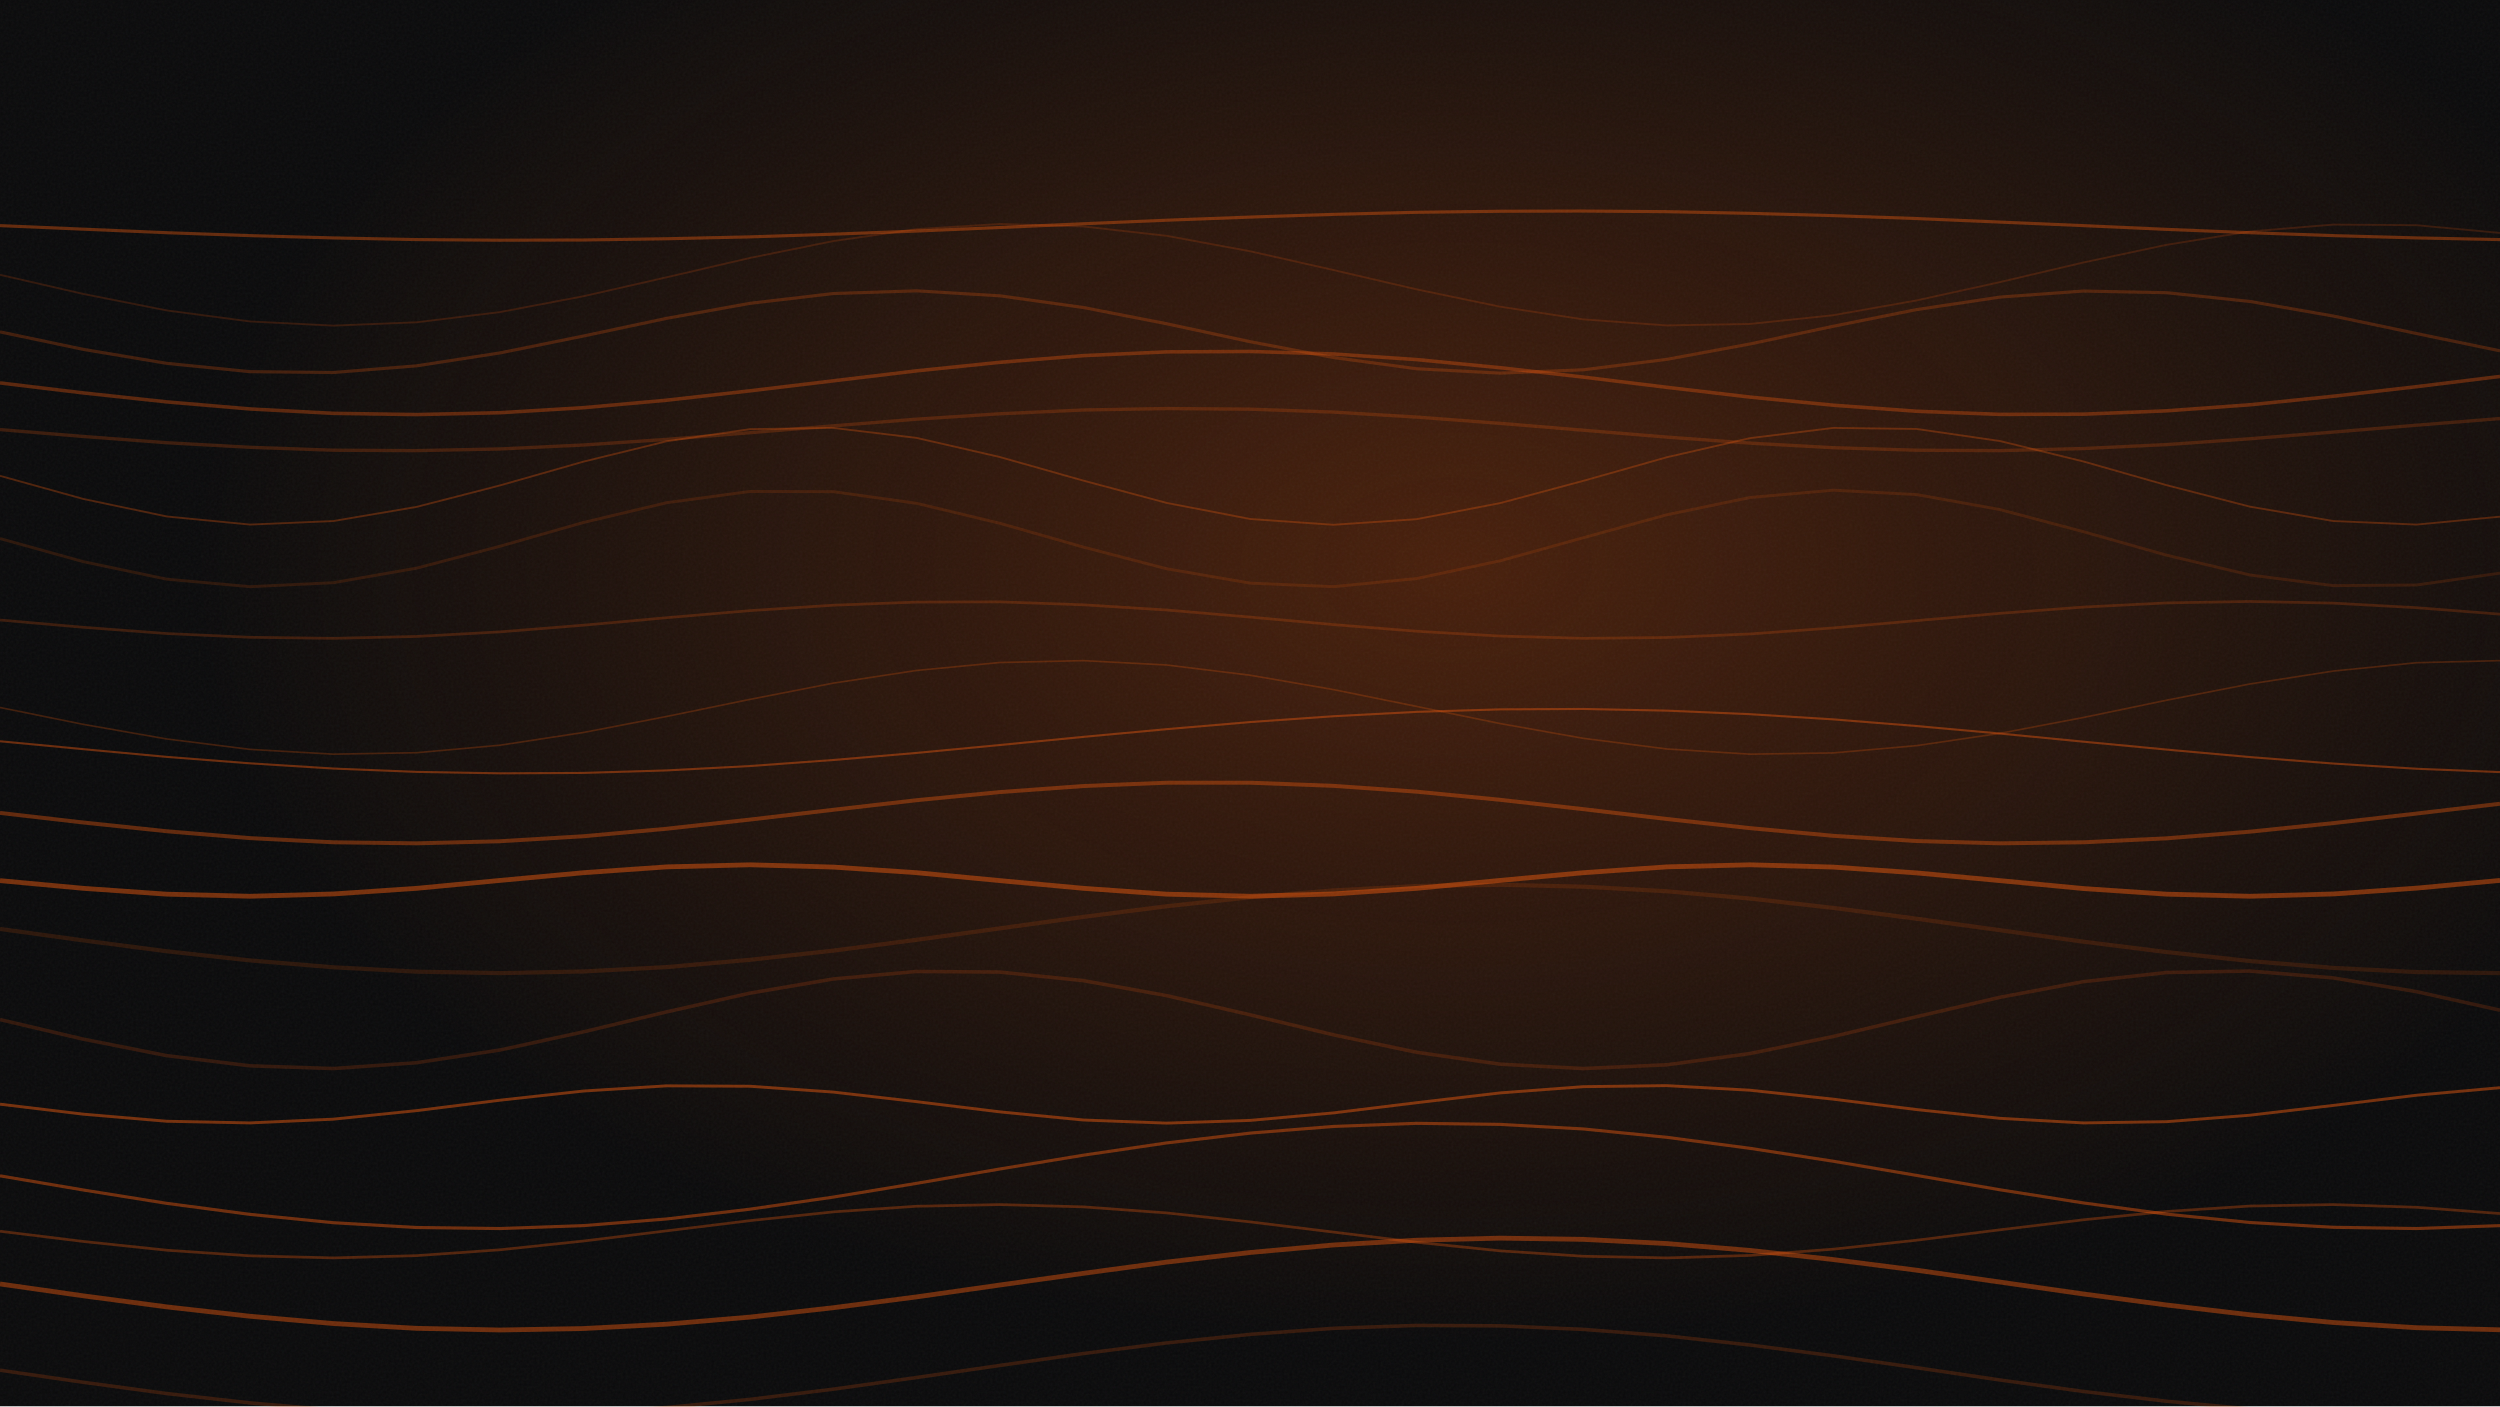
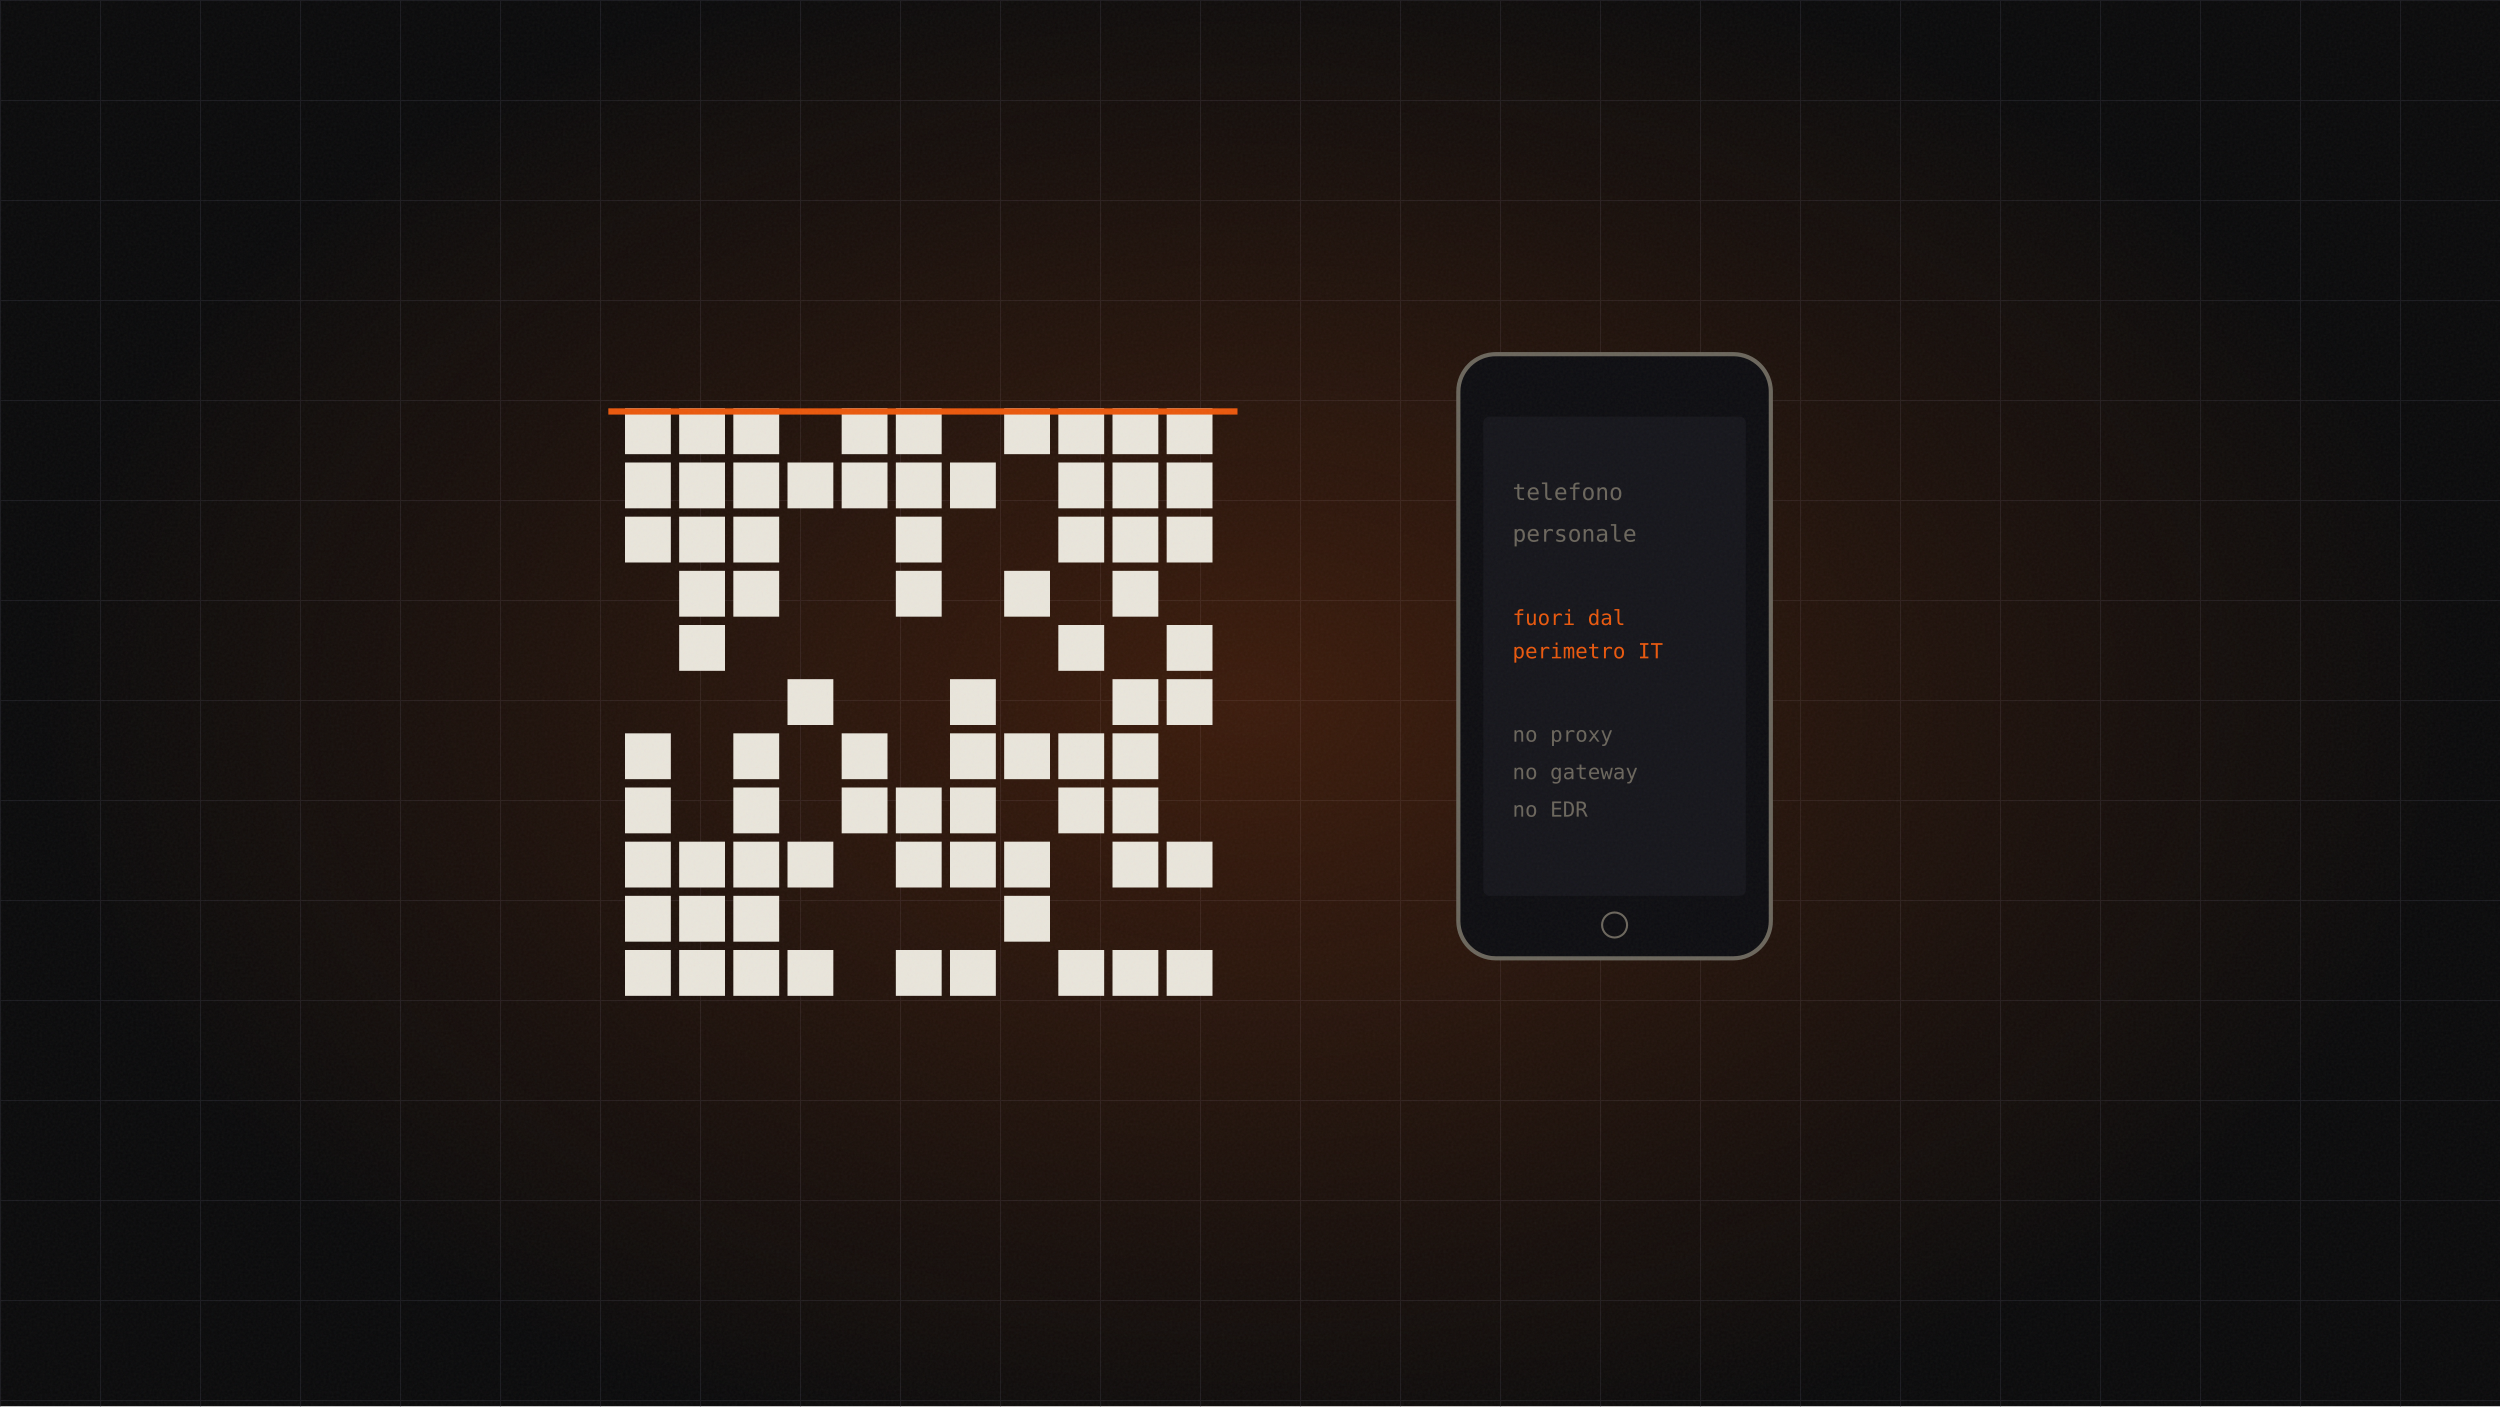
- <svg xmlns="http://www.w3.org/2000/svg" viewBox="0 0 1200 675" width="1200" height="675" role="img" aria-label="">
-   <rect width="1200" height="675" fill="#0a0a0b" />
+ <svg xmlns="http://www.w3.org/2000/svg" viewBox="0 0 1200 675" width="1200" height="675" role="img">
  <defs>
-     <radialGradient id="g" cx="50%" cy="50%">
-       <stop offset="0%" stop-color="#ea580c" stop-opacity=".28" />
+     <radialGradient id="glow" cx="50%" cy="50%">
+       <stop offset="0%" stop-color="#ea580c" stop-opacity=".22" />
      <stop offset="100%" stop-color="#ea580c" stop-opacity="0" />
    </radialGradient>
-     <filter id="b">
-       <feGaussianBlur stdDeviation="20" />
+     <filter id="grain">
+       <feTurbulence type="fractalNoise" baseFrequency=".8" numOctaves="4" />
    </filter>
+     <pattern id="grid" width="48" height="48" patternUnits="userSpaceOnUse">
+       <path d="M48 0H0v48" fill="none" stroke="#1b1b20" stroke-width="1" />
+     </pattern>
  </defs>
-   <ellipse cx="697" cy="271" rx="600" ry="371" fill="url(#g)" />
-   <polyline points="0,108.3 40,110.0 80,111.7 120,113.1 160,114.2 200,115.0 240,115.3 280,115.2 320,114.6 360,113.7 400,112.4 440,110.9 480,109.2 520,107.4 560,105.7 600,104.2 640,102.9 680,101.9 720,101.4 760,101.3 800,101.6 840,102.4 880,103.5 920,104.9 960,106.6 1000,108.3 1040,110.1 1080,111.7 1120,113.1 1160,114.2 1200,115.0" fill="none" stroke="#ea580c" stroke-opacity="0.40" stroke-width="1.5" />
-   <polyline points="0,131.9 40,141.1 80,149.0 120,154.3 160,156.3 200,154.7 240,149.8 280,142.2 320,133.1 360,123.8 400,115.7 440,110.0 480,107.5 520,108.7 560,113.2 600,120.6 640,129.6 680,138.9 720,147.2 760,153.3 800,156.2 840,155.5 880,151.3 920,144.2 960,135.4 1000,126.0 1040,117.5 1080,111.1 1120,107.8 1160,108.1 1200,111.8" fill="none" stroke="#ea580c" stroke-opacity="0.18" stroke-width="0.9" />
-   <polyline points="0,159.3 40,167.7 80,174.4 120,178.4 160,178.8 200,175.6 240,169.4 280,161.3 320,152.8 360,145.6 400,140.9 440,139.6 480,142.0 520,147.6 560,155.4 600,164.0 640,171.6 680,177.0 720,179.1 760,177.5 800,172.5 840,165.1 880,156.6 920,148.6 960,142.6 1000,139.7 1040,140.5 1080,144.7 1120,151.7 1160,160.1 1200,168.4" fill="none" stroke="#ea580c" stroke-opacity="0.25" stroke-width="1.5" />
-   <polyline points="0,183.8 40,188.6 80,192.9 120,196.3 160,198.4 200,199.0 240,198.1 280,195.7 320,192.1 360,187.6 400,182.8 440,178.0 480,173.9 520,170.7 560,168.9 600,168.7 640,169.9 680,172.6 720,176.5 760,181.0 800,185.9 840,190.6 880,194.5 920,197.4 960,198.9 1000,198.8 1040,197.2 1080,194.3 1120,190.2 1160,185.6 1200,180.7" fill="none" stroke="#ea580c" stroke-opacity="0.35" stroke-width="1.7" />
-   <polyline points="0,206.2 40,209.5 80,212.5 120,214.7 160,216.1 200,216.3 240,215.5 280,213.6 320,210.9 360,207.7 400,204.4 440,201.2 480,198.6 520,196.8 560,196.1 600,196.4 640,197.8 680,200.2 720,203.2 760,206.5 800,209.8 840,212.7 880,214.9 920,216.1 960,216.3 1000,215.3 1040,213.4 1080,210.6 1120,207.4 1160,204.1 1200,200.9" fill="none" stroke="#ea580c" stroke-opacity="0.22" stroke-width="1.6" />
-   <polyline points="0,228.4 40,239.5 80,247.9 120,251.8 160,250.1 200,243.3 240,233.0 280,221.6 320,211.8 360,206.0 400,205.4 440,210.2 480,219.4 520,230.7 560,241.4 600,249.1 640,251.9 680,249.2 720,241.5 760,230.8 800,219.5 840,210.3 880,205.4 920,205.9 960,211.7 1000,221.5 1040,232.9 1080,243.2 1120,250.1 1160,251.8 1200,248.0" fill="none" stroke="#ea580c" stroke-opacity="0.31" stroke-width="0.9" />
-   <polyline points="0,258.5 40,269.6 80,278.0 120,281.6 160,279.7 200,272.7 240,262.2 280,250.8 320,241.3 360,235.9 400,236.0 440,241.6 480,251.2 520,262.6 560,273.0 600,279.9 640,281.6 680,277.7 720,269.2 760,258.1 800,247.1 840,238.8 880,235.3 920,237.4 960,244.6 1000,255.2 1040,266.5 1080,276.0 1120,281.1 1160,280.8 1200,275.1" fill="none" stroke="#ea580c" stroke-opacity="0.15" stroke-width="1.4" />
-   <polyline points="0,297.6 40,301.1 80,304.1 120,305.9 160,306.4 200,305.5 240,303.3 280,300.1 320,296.5 360,293.1 400,290.5 440,289.0 480,288.9 520,290.3 560,292.8 600,296.2 640,299.8 680,303.0 720,305.3 760,306.4 800,306.0 840,304.3 880,301.4 920,297.9 960,294.4 1000,291.4 1040,289.4 1080,288.7 1120,289.5 1160,291.7 1200,294.8" fill="none" stroke="#ea580c" stroke-opacity="0.22" stroke-width="1.3" />
-   <polyline points="0,339.6 40,347.7 80,354.7 120,359.7 160,362.0 200,361.3 240,357.7 280,351.6 320,343.9 360,335.7 400,327.9 440,321.8 480,318.0 520,317.1 560,319.2 600,324.1 640,331.0 680,339.1 720,347.3 760,354.4 800,359.5 840,362.0 880,361.4 920,357.9 960,352.0 1000,344.4 1040,336.1 1080,328.3 1120,322.1 1160,318.1 1200,317.1" fill="none" stroke="#ea580c" stroke-opacity="0.24" stroke-width="0.8" />
-   <polyline points="0,355.8 40,359.6 80,363.3 120,366.4 160,368.9 200,370.5 240,371.2 280,371.0 320,369.8 360,367.7 400,364.8 440,361.4 480,357.6 520,353.7 560,350.0 600,346.6 640,343.8 680,341.7 720,340.5 760,340.3 800,341.1 840,342.8 880,345.3 920,348.5 960,352.1 1000,356.0 1040,359.8 1080,363.4 1120,366.5 1160,369.0 1200,370.6" fill="none" stroke="#ea580c" stroke-opacity="0.43" stroke-width="1.0" />
-   <polyline points="0,390.2 40,394.8 80,399.0 120,402.3 160,404.3 200,404.8 240,403.8 280,401.4 320,397.8 360,393.4 400,388.7 440,384.1 480,380.2 520,377.3 560,375.7 600,375.7 640,377.2 680,380.0 720,383.9 760,388.4 800,393.1 840,397.5 880,401.2 920,403.7 960,404.8 1000,404.3 1040,402.4 1080,399.2 1120,395.1 1160,390.5 1200,385.8" fill="none" stroke="#ea580c" stroke-opacity="0.39" stroke-width="1.9" />
-   <polyline points="0,422.7 40,426.4 80,429.2 120,430.2 160,429.1 200,426.4 240,422.6 280,418.9 320,416.1 360,415.1 400,416.2 440,418.9 480,422.7 520,426.4 560,429.2 600,430.2 640,429.1 680,426.4 720,422.6 760,418.9 800,416.1 840,415.1 880,416.2 920,419.0 960,422.7 1000,426.5 1040,429.2 1080,430.2 1120,429.1 1160,426.3 1200,422.6" fill="none" stroke="#ea580c" stroke-opacity="0.48" stroke-width="2.3" />
-   <polyline points="0,445.9 40,451.4 80,456.6 120,461.0 160,464.3 200,466.4 240,467.1 280,466.3 320,464.2 360,460.7 400,456.3 440,451.1 480,445.6 520,440.1 560,435.0 600,430.7 640,427.4 680,425.3 720,424.7 760,425.6 800,427.8 840,431.3 880,435.8 920,441.0 960,446.5 1000,452.0 1040,457.0 1080,461.3 1120,464.6 1160,466.6 1200,467.1" fill="none" stroke="#ea580c" stroke-opacity="0.15" stroke-width="2.0" />
-   <polyline points="0,489.4 40,498.8 80,506.7 120,511.6 160,512.9 200,510.1 240,504.0 280,495.3 320,485.7 360,476.7 400,469.9 440,466.3 480,466.6 520,470.7 560,477.9 600,487.1 640,496.7 680,505.1 720,510.8 760,512.9 800,511.1 840,505.7 880,497.5 920,488.0 960,478.7 1000,471.2 1040,466.8 1080,466.1 1120,469.4 1160,476.0 1200,484.9" fill="none" stroke="#ea580c" stroke-opacity="0.18" stroke-width="1.7" />
-   <polyline points="0,530.0 40,534.8 80,538.2 120,539.0 160,537.2 200,533.1 240,528.1 280,523.7 320,521.2 360,521.4 400,524.2 440,528.8 480,533.7 520,537.6 560,539.1 600,537.8 640,534.2 680,529.3 720,524.6 760,521.6 800,521.1 840,523.3 880,527.6 920,532.6 960,536.8 1000,539.0 1040,538.4 1080,535.3 1120,530.6 1160,525.7 1200,522.1" fill="none" stroke="#ea580c" stroke-opacity="0.48" stroke-width="1.4" />
-   <polyline points="0,564.4 40,571.2 80,577.6 120,582.9 160,586.9 200,589.2 240,589.7 280,588.3 320,585.1 360,580.4 400,574.6 440,568.0 480,561.1 520,554.5 560,548.6 600,543.9 640,540.7 680,539.2 720,539.7 760,541.9 800,545.9 840,551.2 880,557.4 920,564.2 960,571.1 1000,577.4 1040,582.8 1080,586.8 1120,589.1 1160,589.7 1200,588.3" fill="none" stroke="#ea580c" stroke-opacity="0.45" stroke-width="1.5" />
-   <polyline points="0,591.0 40,595.9 80,600.1 120,602.8 160,603.8 200,602.7 240,599.9 280,595.7 320,590.8 360,585.9 400,581.7 440,579.0 480,578.2 520,579.3 560,582.2 600,586.5 640,591.4 680,596.3 720,600.4 760,603.0 800,603.8 840,602.6 880,599.6 920,595.3 960,590.3 1000,585.5 1040,581.5 1080,578.9 1120,578.2 1160,579.5 1200,582.5" fill="none" stroke="#ea580c" stroke-opacity="0.32" stroke-width="1.3" />
-   <polyline points="0,616.3 40,622.0 80,627.3 120,631.8 160,635.3 200,637.6 240,638.4 280,637.7 320,635.6 360,632.2 400,627.7 440,622.5 480,616.8 520,611.2 560,605.8 600,601.2 640,597.6 680,595.3 720,594.3 760,594.9 800,596.9 840,600.2 880,604.6 920,609.7 960,615.4 1000,621.1 1040,626.4 1080,631.1 1120,634.8 1160,637.3 1200,638.3" fill="none" stroke="#ea580c" stroke-opacity="0.44" stroke-width="2.3" />
-   <polyline points="0,657.7 40,663.5 80,668.9 120,673.4 160,676.8 200,678.9 240,679.3 280,678.2 320,675.6 360,671.7 400,666.8 440,661.2 480,655.4 520,649.7 560,644.6 600,640.5 640,637.6 680,636.2 720,636.4 760,638.1 800,641.2 840,645.6 880,650.8 920,656.5 960,662.4 1000,667.9 1040,672.6 1080,676.3 1120,678.6 1160,679.4 1200,678.6" fill="none" stroke="#ea580c" stroke-opacity="0.20" stroke-width="1.7" />
-   <filter id="n">
-     <feTurbulence type="fractalNoise" baseFrequency="0.8" numOctaves="4" />
-   </filter>
-   <rect width="1200" height="675" filter="url(#n)" opacity=".05" />
+   <style>
+ @media (prefers-reduced-motion: reduce) { * { animation: none !important; } }
+ 
+ .qc{animation:qf 5s ease-in-out infinite}
+ @keyframes qf{0%,55%{fill:#e9e5db}70%,85%{fill:#ea580c}100%{fill:#e9e5db}}
+ .scan{animation:sc 5s ease-in-out infinite}
+ @keyframes sc{0%,45%{opacity:0;transform:translateY(0)}55%{opacity:1}80%{opacity:1;transform:translateY(286px)}90%,100%{opacity:0}}
+ .ph{animation:pp 5s ease-in-out infinite} @keyframes pp{0%,60%{stroke:#6b665c}75%,100%{stroke:#ea580c}}
+ 
+ </style>
+   <rect width="1200" height="675" fill="#0a0a0b" />
+   <rect width="1200" height="675" fill="url(#grid)" />
+   <ellipse cx="600.0" cy="337.5" rx="576.0" ry="371.25" fill="url(#glow)" />
+   <g transform="translate(300,196)">
+     <rect class="qc" x="0" y="0" width="22" height="22" fill="#e9e5db" style="animation-delay:0.00s" />
+     <rect class="qc" x="26" y="0" width="22" height="22" fill="#e9e5db" style="animation-delay:0.06s" />
+     <rect class="qc" x="52" y="0" width="22" height="22" fill="#e9e5db" style="animation-delay:0.12s" />
+     <rect class="qc" x="104" y="0" width="22" height="22" fill="#e9e5db" style="animation-delay:0.24s" />
+     <rect class="qc" x="130" y="0" width="22" height="22" fill="#e9e5db" style="animation-delay:0.30s" />
+     <rect class="qc" x="182" y="0" width="22" height="22" fill="#e9e5db" style="animation-delay:0.42s" />
+     <rect class="qc" x="208" y="0" width="22" height="22" fill="#e9e5db" style="animation-delay:0.48s" />
+     <rect class="qc" x="234" y="0" width="22" height="22" fill="#e9e5db" style="animation-delay:0.54s" />
+     <rect class="qc" x="260" y="0" width="22" height="22" fill="#e9e5db" style="animation-delay:0.60s" />
+     <rect class="qc" x="0" y="26" width="22" height="22" fill="#e9e5db" style="animation-delay:0.06s" />
+     <rect class="qc" x="26" y="26" width="22" height="22" fill="#e9e5db" style="animation-delay:0.12s" />
+     <rect class="qc" x="52" y="26" width="22" height="22" fill="#e9e5db" style="animation-delay:0.18s" />
+     <rect class="qc" x="78" y="26" width="22" height="22" fill="#e9e5db" style="animation-delay:0.24s" />
+     <rect class="qc" x="104" y="26" width="22" height="22" fill="#e9e5db" style="animation-delay:0.30s" />
+     <rect class="qc" x="130" y="26" width="22" height="22" fill="#e9e5db" style="animation-delay:0.36s" />
+     <rect class="qc" x="156" y="26" width="22" height="22" fill="#e9e5db" style="animation-delay:0.42s" />
+     <rect class="qc" x="208" y="26" width="22" height="22" fill="#e9e5db" style="animation-delay:0.54s" />
+     <rect class="qc" x="234" y="26" width="22" height="22" fill="#e9e5db" style="animation-delay:0.60s" />
+     <rect class="qc" x="260" y="26" width="22" height="22" fill="#e9e5db" style="animation-delay:0.66s" />
+     <rect class="qc" x="0" y="52" width="22" height="22" fill="#e9e5db" style="animation-delay:0.12s" />
+     <rect class="qc" x="26" y="52" width="22" height="22" fill="#e9e5db" style="animation-delay:0.18s" />
+     <rect class="qc" x="52" y="52" width="22" height="22" fill="#e9e5db" style="animation-delay:0.24s" />
+     <rect class="qc" x="130" y="52" width="22" height="22" fill="#e9e5db" style="animation-delay:0.42s" />
+     <rect class="qc" x="208" y="52" width="22" height="22" fill="#e9e5db" style="animation-delay:0.60s" />
+     <rect class="qc" x="234" y="52" width="22" height="22" fill="#e9e5db" style="animation-delay:0.66s" />
+     <rect class="qc" x="260" y="52" width="22" height="22" fill="#e9e5db" style="animation-delay:0.72s" />
+     <rect class="qc" x="26" y="78" width="22" height="22" fill="#e9e5db" style="animation-delay:0.24s" />
+     <rect class="qc" x="52" y="78" width="22" height="22" fill="#e9e5db" style="animation-delay:0.30s" />
+     <rect class="qc" x="130" y="78" width="22" height="22" fill="#e9e5db" style="animation-delay:0.48s" />
+     <rect class="qc" x="182" y="78" width="22" height="22" fill="#e9e5db" style="animation-delay:0.60s" />
+     <rect class="qc" x="234" y="78" width="22" height="22" fill="#e9e5db" style="animation-delay:0.72s" />
+     <rect class="qc" x="26" y="104" width="22" height="22" fill="#e9e5db" style="animation-delay:0.30s" />
+     <rect class="qc" x="208" y="104" width="22" height="22" fill="#e9e5db" style="animation-delay:0.72s" />
+     <rect class="qc" x="260" y="104" width="22" height="22" fill="#e9e5db" style="animation-delay:0.84s" />
+     <rect class="qc" x="78" y="130" width="22" height="22" fill="#e9e5db" style="animation-delay:0.48s" />
+     <rect class="qc" x="156" y="130" width="22" height="22" fill="#e9e5db" style="animation-delay:0.66s" />
+     <rect class="qc" x="234" y="130" width="22" height="22" fill="#e9e5db" style="animation-delay:0.84s" />
+     <rect class="qc" x="260" y="130" width="22" height="22" fill="#e9e5db" style="animation-delay:0.90s" />
+     <rect class="qc" x="0" y="156" width="22" height="22" fill="#e9e5db" style="animation-delay:0.36s" />
+     <rect class="qc" x="52" y="156" width="22" height="22" fill="#e9e5db" style="animation-delay:0.48s" />
+     <rect class="qc" x="104" y="156" width="22" height="22" fill="#e9e5db" style="animation-delay:0.60s" />
+     <rect class="qc" x="156" y="156" width="22" height="22" fill="#e9e5db" style="animation-delay:0.72s" />
+     <rect class="qc" x="182" y="156" width="22" height="22" fill="#e9e5db" style="animation-delay:0.78s" />
+     <rect class="qc" x="208" y="156" width="22" height="22" fill="#e9e5db" style="animation-delay:0.84s" />
+     <rect class="qc" x="234" y="156" width="22" height="22" fill="#e9e5db" style="animation-delay:0.90s" />
+     <rect class="qc" x="0" y="182" width="22" height="22" fill="#e9e5db" style="animation-delay:0.42s" />
+     <rect class="qc" x="52" y="182" width="22" height="22" fill="#e9e5db" style="animation-delay:0.54s" />
+     <rect class="qc" x="104" y="182" width="22" height="22" fill="#e9e5db" style="animation-delay:0.66s" />
+     <rect class="qc" x="130" y="182" width="22" height="22" fill="#e9e5db" style="animation-delay:0.72s" />
+     <rect class="qc" x="156" y="182" width="22" height="22" fill="#e9e5db" style="animation-delay:0.78s" />
+     <rect class="qc" x="208" y="182" width="22" height="22" fill="#e9e5db" style="animation-delay:0.90s" />
+     <rect class="qc" x="234" y="182" width="22" height="22" fill="#e9e5db" style="animation-delay:0.96s" />
+     <rect class="qc" x="0" y="208" width="22" height="22" fill="#e9e5db" style="animation-delay:0.48s" />
+     <rect class="qc" x="26" y="208" width="22" height="22" fill="#e9e5db" style="animation-delay:0.54s" />
+     <rect class="qc" x="52" y="208" width="22" height="22" fill="#e9e5db" style="animation-delay:0.60s" />
+     <rect class="qc" x="78" y="208" width="22" height="22" fill="#e9e5db" style="animation-delay:0.66s" />
+     <rect class="qc" x="130" y="208" width="22" height="22" fill="#e9e5db" style="animation-delay:0.78s" />
+     <rect class="qc" x="156" y="208" width="22" height="22" fill="#e9e5db" style="animation-delay:0.84s" />
+     <rect class="qc" x="182" y="208" width="22" height="22" fill="#e9e5db" style="animation-delay:0.90s" />
+     <rect class="qc" x="234" y="208" width="22" height="22" fill="#e9e5db" style="animation-delay:1.02s" />
+     <rect class="qc" x="260" y="208" width="22" height="22" fill="#e9e5db" style="animation-delay:1.08s" />
+     <rect class="qc" x="0" y="234" width="22" height="22" fill="#e9e5db" style="animation-delay:0.54s" />
+     <rect class="qc" x="26" y="234" width="22" height="22" fill="#e9e5db" style="animation-delay:0.60s" />
+     <rect class="qc" x="52" y="234" width="22" height="22" fill="#e9e5db" style="animation-delay:0.66s" />
+     <rect class="qc" x="182" y="234" width="22" height="22" fill="#e9e5db" style="animation-delay:0.96s" />
+     <rect class="qc" x="0" y="260" width="22" height="22" fill="#e9e5db" style="animation-delay:0.60s" />
+     <rect class="qc" x="26" y="260" width="22" height="22" fill="#e9e5db" style="animation-delay:0.66s" />
+     <rect class="qc" x="52" y="260" width="22" height="22" fill="#e9e5db" style="animation-delay:0.72s" />
+     <rect class="qc" x="78" y="260" width="22" height="22" fill="#e9e5db" style="animation-delay:0.78s" />
+     <rect class="qc" x="130" y="260" width="22" height="22" fill="#e9e5db" style="animation-delay:0.90s" />
+     <rect class="qc" x="156" y="260" width="22" height="22" fill="#e9e5db" style="animation-delay:0.96s" />
+     <rect class="qc" x="208" y="260" width="22" height="22" fill="#e9e5db" style="animation-delay:1.08s" />
+     <rect class="qc" x="234" y="260" width="22" height="22" fill="#e9e5db" style="animation-delay:1.14s" />
+     <rect class="qc" x="260" y="260" width="22" height="22" fill="#e9e5db" style="animation-delay:1.20s" />
+     <rect class="scan" x="-8" y="0" width="302" height="3" fill="#ea580c" />
+   </g>
+   <g transform="translate(700,170)" font-family="monospace">
+     <rect class="ph" width="150" height="290" rx="18" fill="#0d0d11" stroke="#6b665c" stroke-width="2" />
+     <rect x="12" y="30" width="126" height="230" rx="3" fill="#15151b" />
+     <text x="26" y="70" font-size="11" fill="#6b665c">telefono</text>
+     <text x="26" y="90" font-size="11" fill="#6b665c">personale</text>
+     <text x="26" y="130" font-size="10" fill="#ea580c">fuori dal</text>
+     <text x="26" y="146" font-size="10" fill="#ea580c">perimetro IT</text>
+     <text x="26" y="186" font-size="10" fill="#6b665c">no proxy</text>
+     <text x="26" y="204" font-size="10" fill="#6b665c">no gateway</text>
+     <text x="26" y="222" font-size="10" fill="#6b665c">no EDR</text>
+     <circle cx="75" cy="274" r="6" fill="none" stroke="#6b665c" />
+   </g>
+   <rect width="1200" height="675" filter="url(#grain)" opacity=".05" />
</svg>
